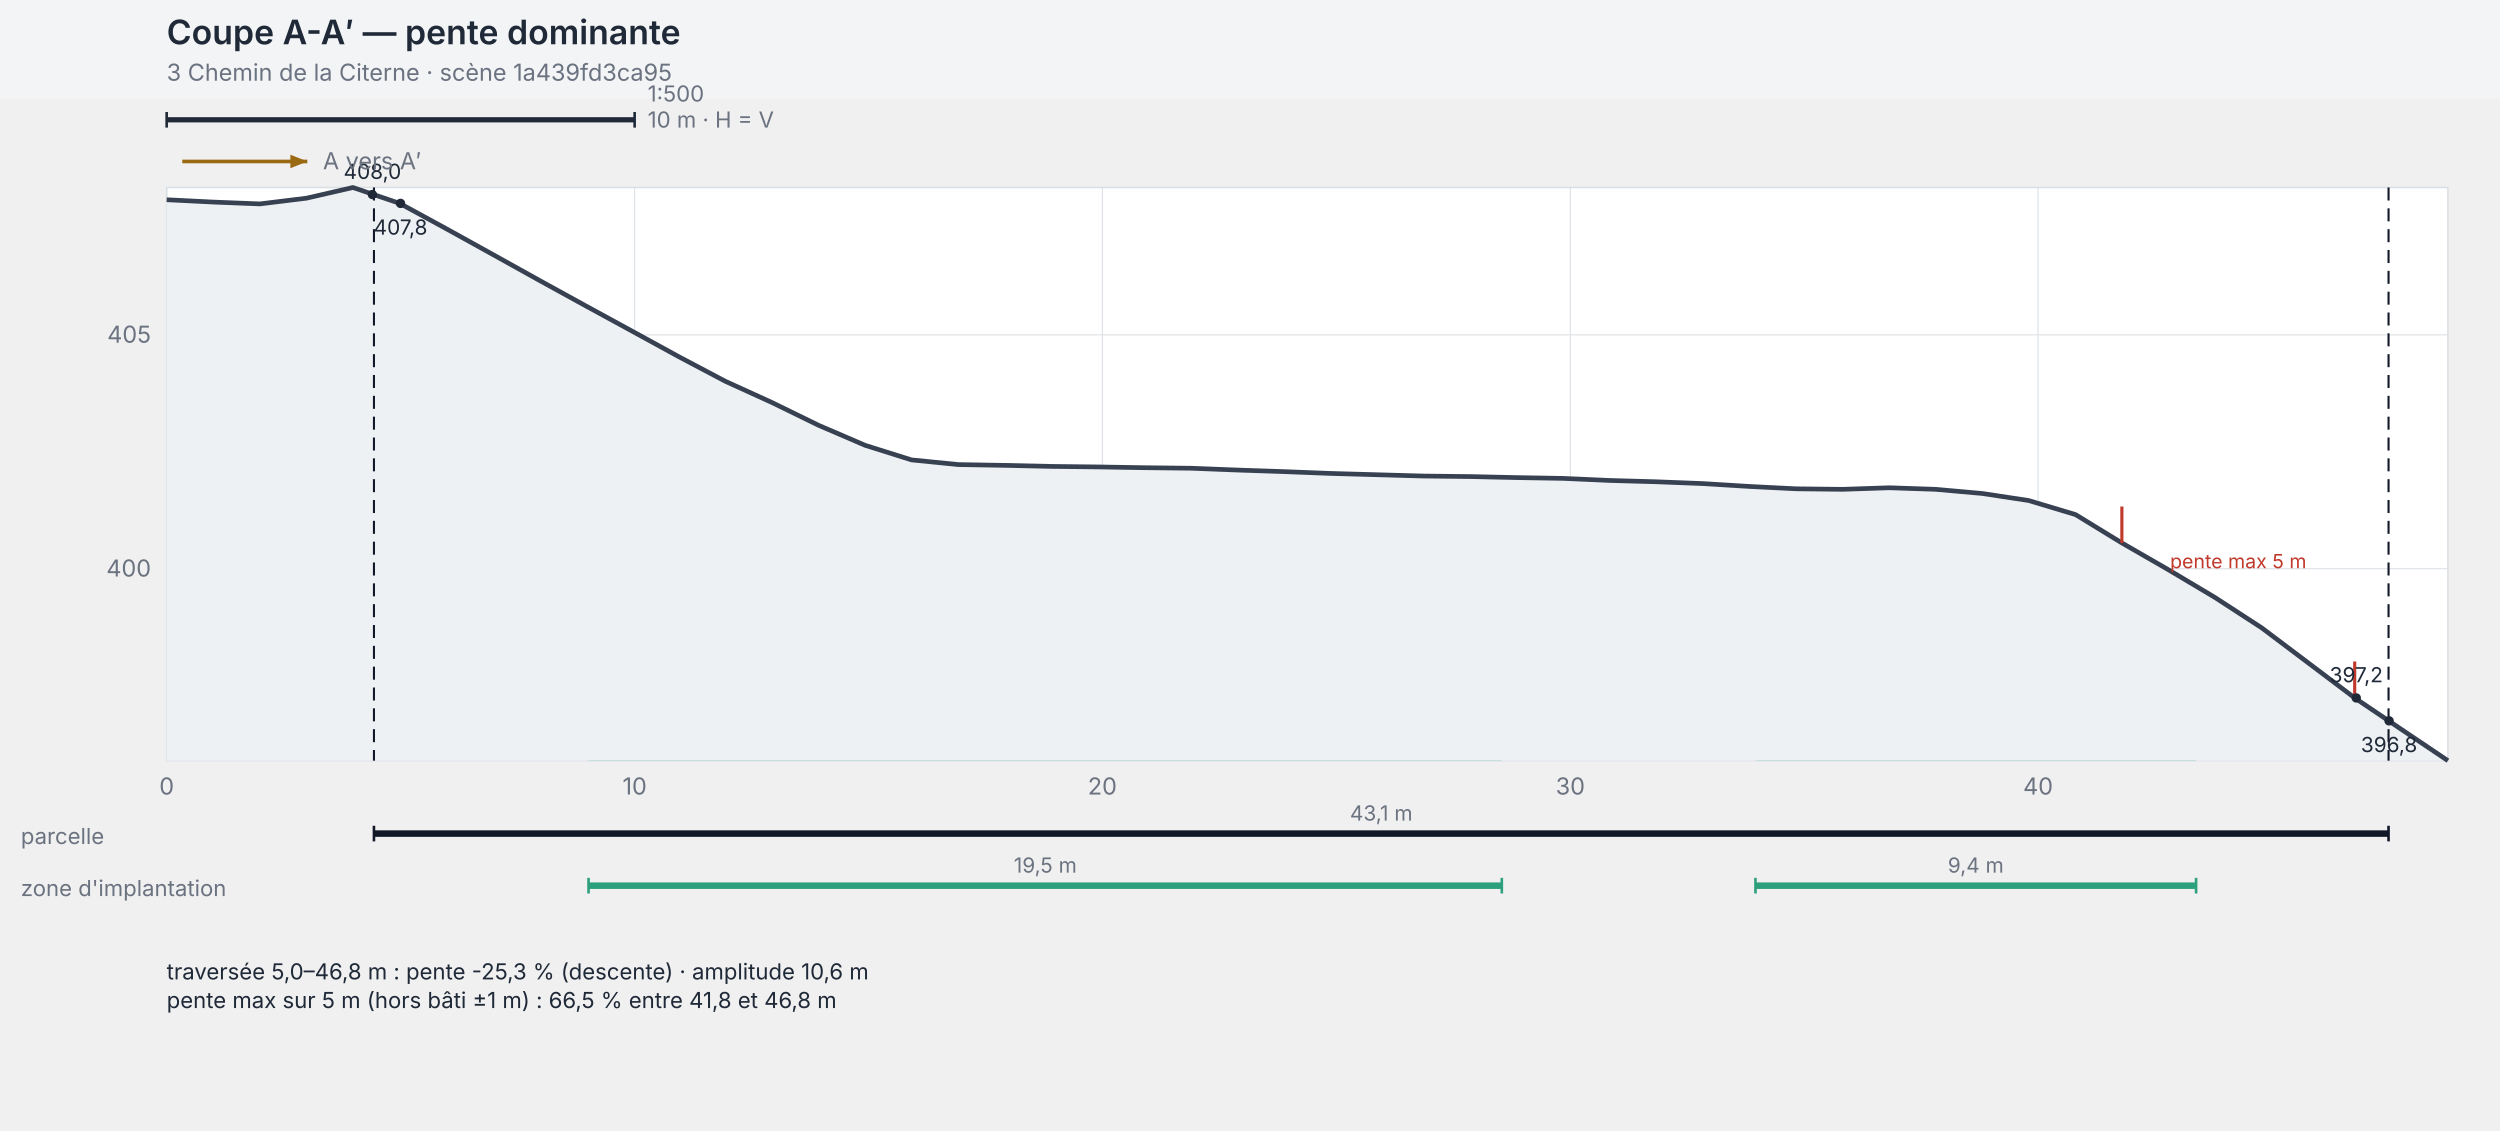
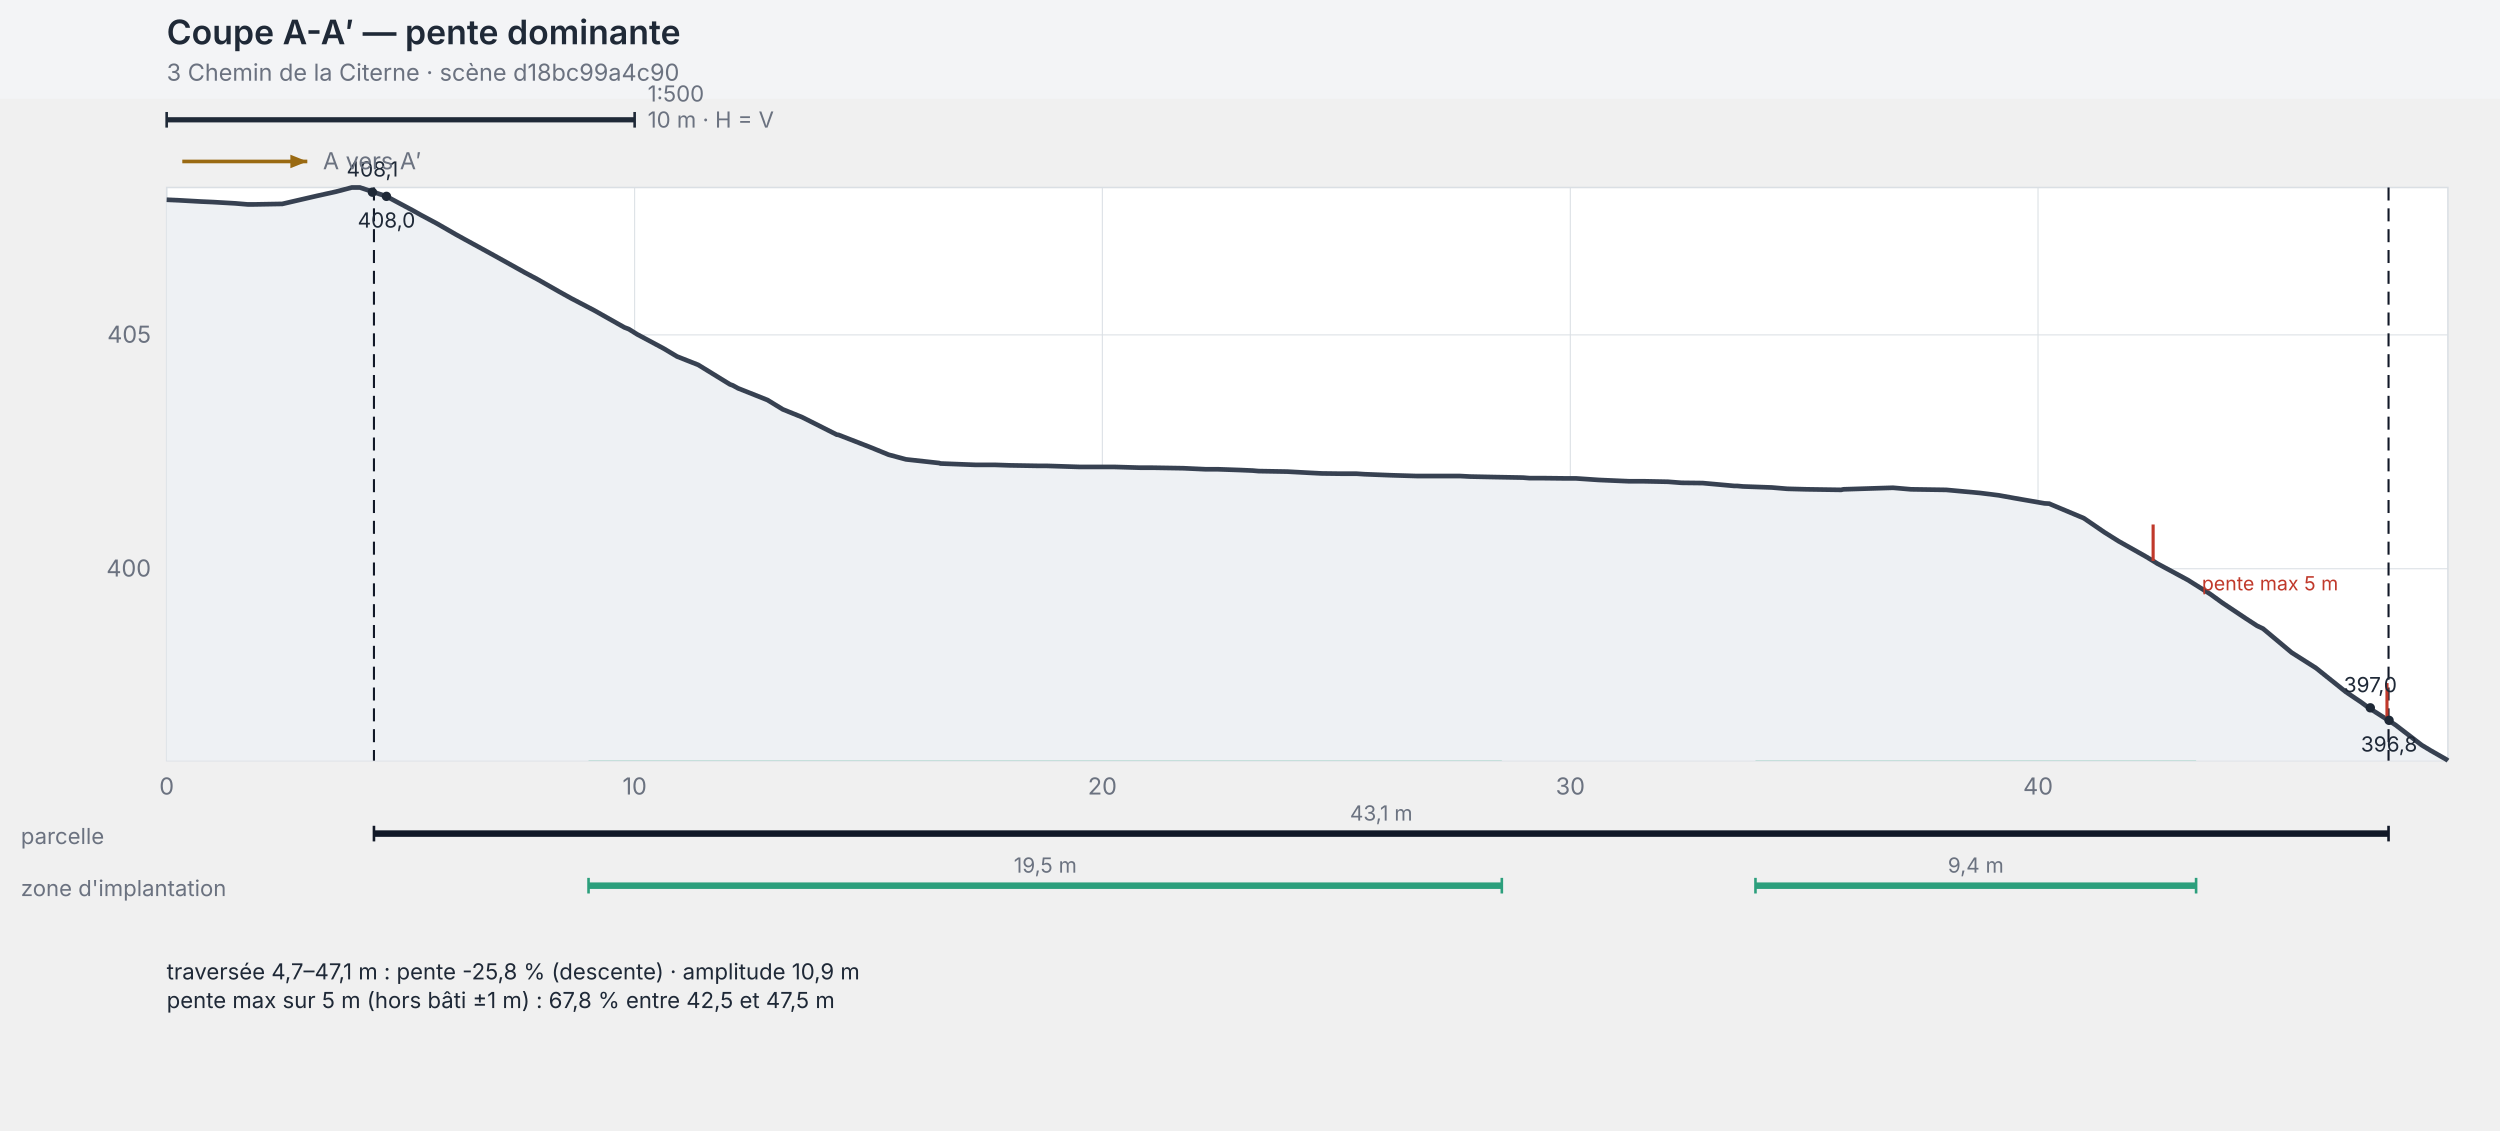
<svg xmlns="http://www.w3.org/2000/svg" viewBox="0 0 960 434" width="960" height="434" role="img" aria-label="Coupe A-A′ — pente dominante" font-family="Inter, Helvetica, Arial, sans-serif" style="background:#ffffff">
  <rect x="0" y="0" width="960" height="38" fill="#f3f4f6" />
  <text x="64" y="17" font-size="13" font-weight="600" fill="#1f2937">Coupe A-A′ — pente dominante</text>
-   <text x="64" y="31" font-size="9" fill="#6b7280">3 Chemin de la Citerne · scène 1a439fd3ca95</text>
+   <text x="64" y="31" font-size="9" fill="#6b7280">3 Chemin de la Citerne · scène d18bc99a4c90</text>
  <rect x="64.0" y="72" width="876.0" height="220.1" fill="#ffffff" stroke="#dadfe4" stroke-width="0.6" />
  <line x1="64.0" y1="72" x2="64.0" y2="292.1" stroke="#dadfe4" stroke-width="0.4" />
  <text x="64.0" y="305.1" text-anchor="middle" font-size="9" fill="#6b7280">0</text>
  <line x1="243.7" y1="72" x2="243.7" y2="292.1" stroke="#dadfe4" stroke-width="0.4" />
  <text x="243.7" y="305.1" text-anchor="middle" font-size="9" fill="#6b7280">10</text>
  <line x1="423.3" y1="72" x2="423.3" y2="292.1" stroke="#dadfe4" stroke-width="0.4" />
  <text x="423.3" y="305.1" text-anchor="middle" font-size="9" fill="#6b7280">20</text>
  <line x1="603.0" y1="72" x2="603.0" y2="292.1" stroke="#dadfe4" stroke-width="0.4" />
  <text x="603.0" y="305.1" text-anchor="middle" font-size="9" fill="#6b7280">30</text>
  <line x1="782.6" y1="72" x2="782.6" y2="292.1" stroke="#dadfe4" stroke-width="0.4" />
  <text x="782.6" y="305.1" text-anchor="middle" font-size="9" fill="#6b7280">40</text>
  <line x1="64.0" y1="218.4" x2="940.0" y2="218.4" stroke="#dadfe4" stroke-width="0.4" />
  <text x="58.0" y="221.4" text-anchor="end" font-size="9" fill="#6b7280">400</text>
  <line x1="64.0" y1="128.6" x2="940.0" y2="128.6" stroke="#dadfe4" stroke-width="0.4" />
  <text x="58.0" y="131.6" text-anchor="end" font-size="9" fill="#6b7280">405</text>
  <rect x="226.0" y="287.1" width="350.7" height="5" fill="#2c9f7c" fill-opacity="0.85" />
  <rect x="674.1" y="287.1" width="169.2" height="5" fill="#2c9f7c" fill-opacity="0.85" />
-   <polygon points="64.0,76.7 82.0,77.6 99.8,78.3 117.7,76.1 135.5,72.0 153.5,78.1 171.3,87.8 189.2,97.7 207.0,107.6 225.0,117.5 242.8,127.2 260.7,137.0 278.5,146.4 296.5,154.6 314.3,163.3 332.2,171.0 350.0,176.6 368.0,178.4 385.8,178.7 403.7,179.1 421.5,179.3 439.5,179.6 457.3,179.8 475.2,180.5 493.0,181.1 511.0,181.8 528.8,182.3 546.7,182.8 564.5,183.0 582.5,183.4 600.3,183.7 618.2,184.5 636.0,185.0 654.0,185.7 671.8,186.8 689.7,187.7 707.5,187.9 725.5,187.3 743.3,187.9 761.2,189.5 779.0,192.2 797.0,197.6 814.8,208.5 832.7,218.8 850.5,229.4 868.5,241.1 886.3,254.5 904.2,268.0 922.0,280.0 940.0,292.1 940.0,292.1 64.0,292.1" fill="#eef1f4" stroke="none" />
-   <polyline points="64.0,76.7 82.0,77.6 99.8,78.3 117.7,76.1 135.5,72.0 153.5,78.1 171.3,87.8 189.2,97.7 207.0,107.6 225.0,117.5 242.8,127.2 260.7,137.0 278.5,146.4 296.5,154.6 314.3,163.3 332.2,171.0 350.0,176.6 368.0,178.4 385.8,178.7 403.7,179.1 421.5,179.3 439.5,179.6 457.3,179.8 475.2,180.5 493.0,181.1 511.0,181.8 528.8,182.3 546.7,182.8 564.5,183.0 582.5,183.4 600.3,183.7 618.2,184.5 636.0,185.0 654.0,185.7 671.8,186.8 689.7,187.7 707.5,187.9 725.5,187.3 743.3,187.9 761.2,189.5 779.0,192.2 797.0,197.6 814.8,208.5 832.7,218.8 850.5,229.4 868.5,241.1 886.3,254.5 904.2,268.0 922.0,280.0 940.0,292.1" fill="none" stroke="#374151" stroke-width="1.8" />
+   <polygon points="64.0,76.7 68.5,76.9 77.3,77.4 81.8,77.6 90.4,78.1 95.1,78.5 97.6,78.5 108.4,78.3 117.9,76.1 121.8,75.2 129.0,73.6 135.1,72.0 138.2,72.0 148.4,75.4 158.5,80.8 161.7,82.6 167.7,85.8 175.0,90.0 178.8,92.1 188.3,97.3 199.1,103.3 201.6,104.7 206.3,107.2 214.9,112.1 219.4,114.6 228.2,119.2 239.7,125.7 241.5,126.4 244.7,128.4 254.8,133.8 260.0,136.9 268.1,140.1 280.3,147.6 281.4,148.0 283.4,149.1 294.7,153.6 300.6,157.2 308.0,160.2 320.9,166.7 321.3,166.9 322.0,167.0 334.6,171.9 341.2,174.6 347.9,176.4 360.6,177.8 361.2,178.0 361.5,178.0 374.4,178.5 381.8,178.5 387.7,178.7 399.2,178.9 401.0,178.9 402.1,178.9 414.5,179.3 422.4,179.3 427.8,179.3 437.9,179.6 441.1,179.6 442.7,179.6 454.4,179.8 463.0,180.2 467.7,180.2 476.3,180.5 481.0,180.7 483.3,180.9 494.3,181.1 503.6,181.6 507.6,181.8 514.9,181.9 520.9,181.9 523.9,182.1 534.2,182.5 544.2,182.8 547.5,182.8 553.6,182.8 560.7,182.8 564.5,183.0 574.0,183.2 584.8,183.4 587.3,183.6 592.2,183.6 600.6,183.7 605.1,183.7 613.9,184.3 625.4,184.8 627.2,184.8 630.8,184.8 640.5,185.0 645.7,185.4 653.8,185.5 666.0,186.6 667.1,186.6 669.3,186.8 680.4,187.2 686.3,187.7 693.7,187.9 706.6,188.1 707.0,188.1 707.9,187.9 720.5,187.5 726.9,187.3 733.8,187.9 746.5,188.1 747.1,188.1 747.2,188.1 760.3,189.3 767.5,190.2 773.6,191.3 785.1,193.3 786.9,193.4 787.8,193.8 800.2,199.0 808.1,204.4 813.5,207.8 823.8,213.6 826.8,215.4 828.4,216.4 840.1,222.7 848.7,228.1 853.4,231.5 862.4,237.5 866.7,240.3 869.0,241.4 880.0,250.6 889.3,256.5 893.3,259.7 900.8,265.7 906.6,269.6 909.6,271.8 919.9,278.4 929.9,286.1 933.2,288.1 939.5,291.7 940.0,292.1 940.0,292.1 64.0,292.1" fill="#eef1f4" stroke="none" />
+   <polyline points="64.0,76.7 68.5,76.9 77.3,77.4 81.8,77.6 90.4,78.1 95.1,78.5 97.6,78.5 108.4,78.3 117.9,76.1 121.8,75.2 129.0,73.6 135.1,72.0 138.2,72.0 148.4,75.4 158.5,80.8 161.7,82.6 167.7,85.8 175.0,90.0 178.8,92.1 188.3,97.3 199.1,103.3 201.6,104.7 206.3,107.2 214.9,112.1 219.4,114.6 228.2,119.2 239.7,125.7 241.5,126.4 244.7,128.4 254.8,133.8 260.0,136.9 268.1,140.1 280.3,147.6 281.4,148.0 283.4,149.1 294.7,153.6 300.6,157.2 308.0,160.2 320.9,166.7 321.3,166.9 322.0,167.0 334.6,171.9 341.2,174.6 347.9,176.4 360.6,177.8 361.2,178.0 361.5,178.0 374.4,178.5 381.8,178.5 387.7,178.7 399.2,178.9 401.0,178.9 402.1,178.9 414.5,179.3 422.4,179.3 427.8,179.3 437.9,179.6 441.1,179.6 442.7,179.6 454.4,179.8 463.0,180.2 467.7,180.2 476.3,180.5 481.0,180.7 483.3,180.9 494.3,181.1 503.6,181.6 507.6,181.8 514.9,181.9 520.9,181.9 523.9,182.1 534.2,182.5 544.2,182.8 547.5,182.8 553.6,182.8 560.7,182.8 564.5,183.0 574.0,183.2 584.8,183.4 587.3,183.6 592.2,183.6 600.6,183.7 605.1,183.7 613.9,184.3 625.4,184.8 627.2,184.8 630.8,184.8 640.5,185.0 645.7,185.4 653.8,185.5 666.0,186.6 667.1,186.6 669.3,186.8 680.4,187.2 686.3,187.7 693.7,187.9 706.6,188.1 707.0,188.1 707.9,187.9 720.5,187.5 726.9,187.3 733.8,187.9 746.5,188.1 747.1,188.1 747.2,188.1 760.3,189.3 767.5,190.2 773.6,191.3 785.1,193.3 786.9,193.4 787.8,193.8 800.2,199.0 808.1,204.4 813.5,207.8 823.8,213.6 826.8,215.4 828.4,216.4 840.1,222.7 848.7,228.1 853.4,231.5 862.4,237.5 866.7,240.3 869.0,241.4 880.0,250.6 889.3,256.5 893.3,259.7 900.8,265.7 906.6,269.6 909.6,271.8 919.9,278.4 929.9,286.1 933.2,288.1 939.5,291.7 940.0,292.1" fill="none" stroke="#374151" stroke-width="1.8" />
  <line x1="143.6" y1="72" x2="143.6" y2="292.1" stroke="#111827" stroke-width="0.8" stroke-dasharray="5 3" />
  <line x1="917.2" y1="72" x2="917.2" y2="292.1" stroke="#111827" stroke-width="0.8" stroke-dasharray="5 3" />
-   <line x1="814.8" y1="208.5" x2="814.8" y2="194.5" stroke="#c0392b" stroke-width="1.2" />
-   <line x1="904.2" y1="268.0" x2="904.2" y2="254.0" stroke="#c0392b" stroke-width="1.2" />
-   <text x="859.5" y="218.2" text-anchor="middle" font-size="7.5" fill="#c0392b">pente max 5 m</text>
-   <circle cx="143.0" cy="74.7" r="1.8" fill="#1f2937" />
-   <text x="143.0" y="68.7" text-anchor="middle" font-size="8" fill="#1f2937">408,0</text>
-   <circle cx="153.8" cy="78.1" r="1.8" fill="#1f2937" />
-   <text x="153.8" y="90.1" text-anchor="middle" font-size="8" fill="#1f2937">407,8</text>
-   <circle cx="904.8" cy="268.0" r="1.8" fill="#1f2937" />
-   <text x="904.8" y="262.0" text-anchor="middle" font-size="8" fill="#1f2937">397,2</text>
-   <circle cx="917.4" cy="276.8" r="1.8" fill="#1f2937" />
-   <text x="917.4" y="288.8" text-anchor="middle" font-size="8" fill="#1f2937">396,8</text>
+   <line x1="826.8" y1="215.4" x2="826.8" y2="201.4" stroke="#c0392b" stroke-width="1.2" />
+   <line x1="916.6" y1="276.3" x2="916.6" y2="262.3" stroke="#c0392b" stroke-width="1.2" />
+   <text x="871.7" y="226.7" text-anchor="middle" font-size="7.5" fill="#c0392b">pente max 5 m</text>
+   <circle cx="143.0" cy="73.8" r="1.8" fill="#1f2937" />
+   <text x="143.0" y="67.8" text-anchor="middle" font-size="8" fill="#1f2937">408,1</text>
+   <circle cx="148.4" cy="75.4" r="1.8" fill="#1f2937" />
+   <text x="148.4" y="87.4" text-anchor="middle" font-size="8" fill="#1f2937">408,0</text>
+   <circle cx="910.2" cy="271.8" r="1.8" fill="#1f2937" />
+   <text x="910.2" y="265.8" text-anchor="middle" font-size="8" fill="#1f2937">397,0</text>
+   <circle cx="917.4" cy="276.6" r="1.8" fill="#1f2937" />
+   <text x="917.4" y="288.6" text-anchor="middle" font-size="8" fill="#1f2937">396,8</text>
  <line x1="70.0" y1="62.0" x2="118.0" y2="62.0" stroke="#9a6a12" stroke-width="1.4" />
  <polygon points="118.0,62.0 111.5,64.6 111.5,59.4" fill="#9a6a12" />
  <text x="124.0" y="65.0" font-size="9" fill="#6b7280">A vers A′</text>
  <line x1="64.0" y1="46.0" x2="243.7" y2="46.0" stroke="#1f2937" stroke-width="2" />
  <line x1="64.0" y1="43.0" x2="64.0" y2="49.0" stroke="#1f2937" stroke-width="1" />
  <line x1="243.7" y1="43.0" x2="243.7" y2="49.0" stroke="#1f2937" stroke-width="1" />
  <text x="248.7" y="49.0" font-size="8.5" fill="#6b7280">10 m · H = V</text>
  <text x="248.7" y="39.0" font-size="8.5" fill="#6b7280">1:500</text>
  <text x="8" y="324.1" font-size="8.5" fill="#6b7280">parcelle</text>
  <line x1="143.6" y1="320.1" x2="917.2" y2="320.1" stroke="#111827" stroke-width="2.5" />
  <line x1="143.6" y1="317.1" x2="143.6" y2="323.1" stroke="#111827" stroke-width="1" />
  <line x1="917.2" y1="317.1" x2="917.2" y2="323.1" stroke="#111827" stroke-width="1" />
  <text x="530.4" y="315.1" text-anchor="middle" font-size="8" fill="#6b7280">43,1 m</text>
  <text x="8" y="344.1" font-size="8.5" fill="#6b7280">zone d'implantation</text>
  <line x1="226.0" y1="340.1" x2="576.7" y2="340.1" stroke="#2c9f7c" stroke-width="2.5" />
  <line x1="226.0" y1="337.1" x2="226.0" y2="343.1" stroke="#2c9f7c" stroke-width="1" />
  <line x1="576.7" y1="337.1" x2="576.7" y2="343.1" stroke="#2c9f7c" stroke-width="1" />
  <text x="401.4" y="335.1" text-anchor="middle" font-size="8" fill="#6b7280">19,5 m</text>
  <line x1="674.1" y1="340.1" x2="843.3" y2="340.1" stroke="#2c9f7c" stroke-width="2.5" />
  <line x1="674.1" y1="337.1" x2="674.1" y2="343.1" stroke="#2c9f7c" stroke-width="1" />
  <line x1="843.3" y1="337.1" x2="843.3" y2="343.1" stroke="#2c9f7c" stroke-width="1" />
  <text x="758.7" y="335.1" text-anchor="middle" font-size="8" fill="#6b7280">9,4 m</text>
-   <text x="64" y="376.1" font-size="8.5" fill="#1f2937">traversée 5,0–46,8 m : pente -25,3 % (descente) · amplitude 10,6 m</text>
-   <text x="64" y="387.1" font-size="8.5" fill="#1f2937">pente max sur 5 m (hors bâti ±1 m) : 66,5 % entre 41,8 et 46,8 m</text>
+   <text x="64" y="376.1" font-size="8.5" fill="#1f2937">traversée 4,7–47,1 m : pente -25,8 % (descente) · amplitude 10,9 m</text>
+   <text x="64" y="387.1" font-size="8.5" fill="#1f2937">pente max sur 5 m (hors bâti ±1 m) : 67,8 % entre 42,5 et 47,5 m</text>
</svg>
